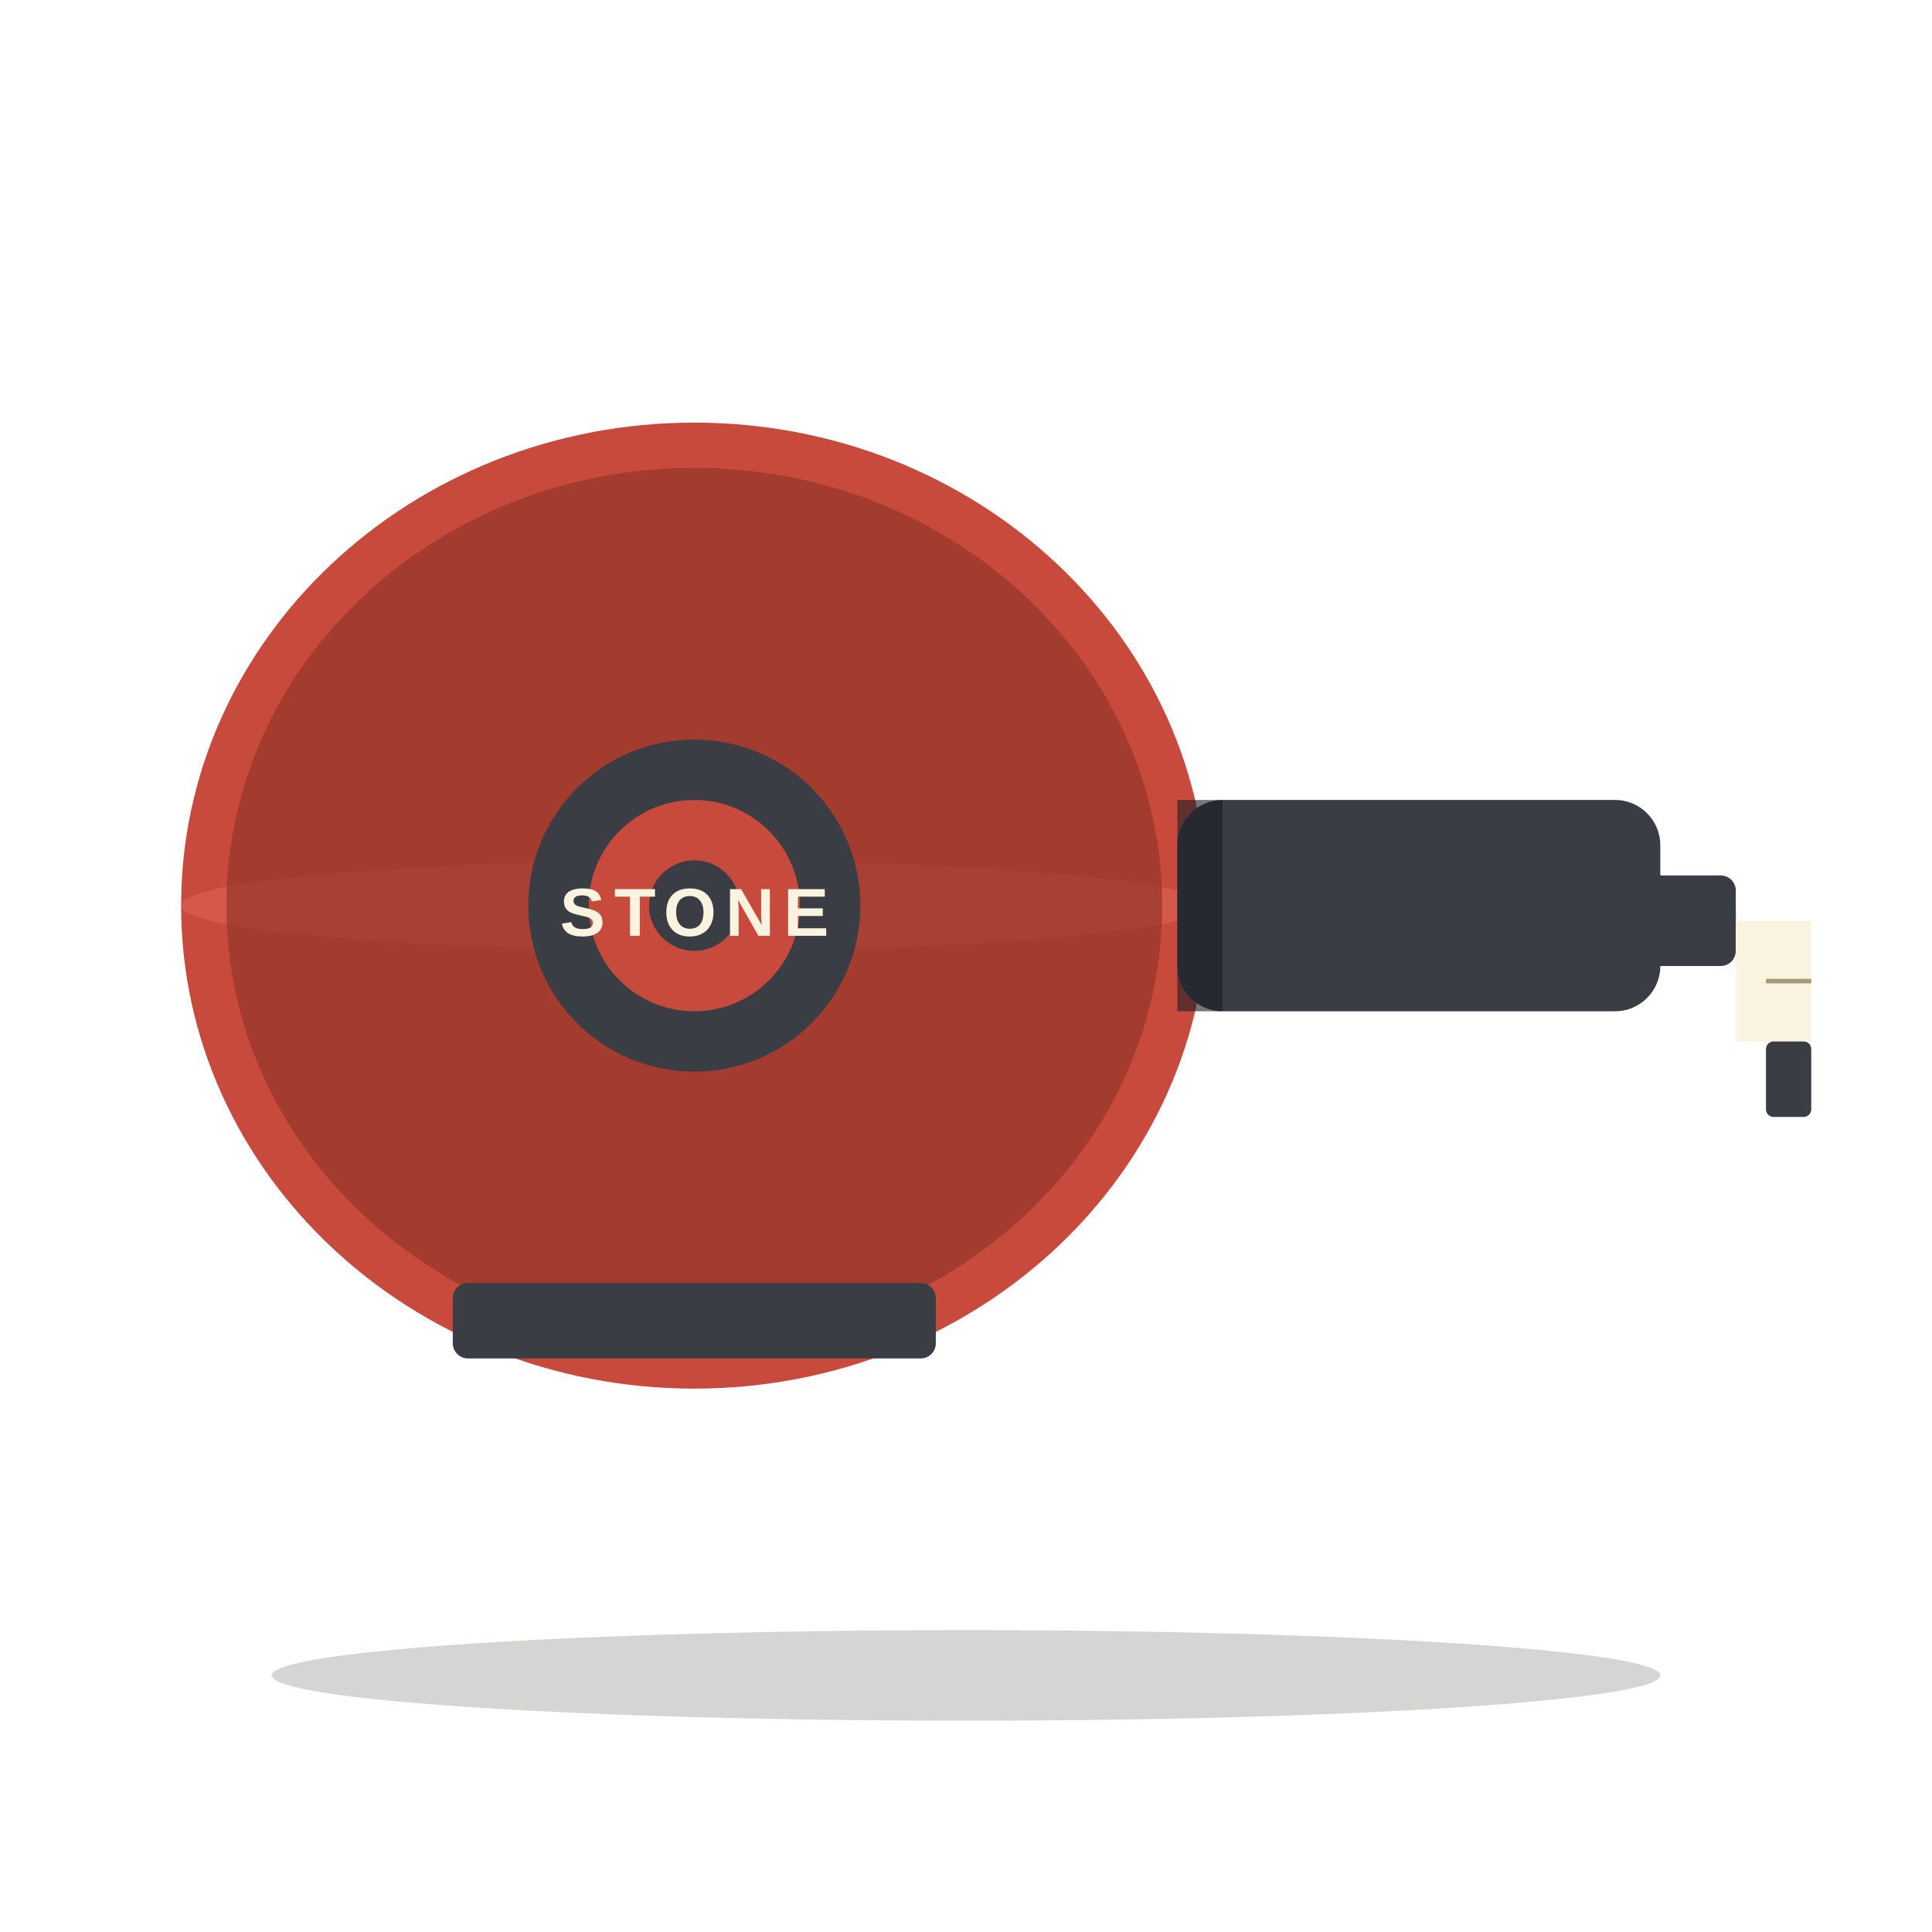
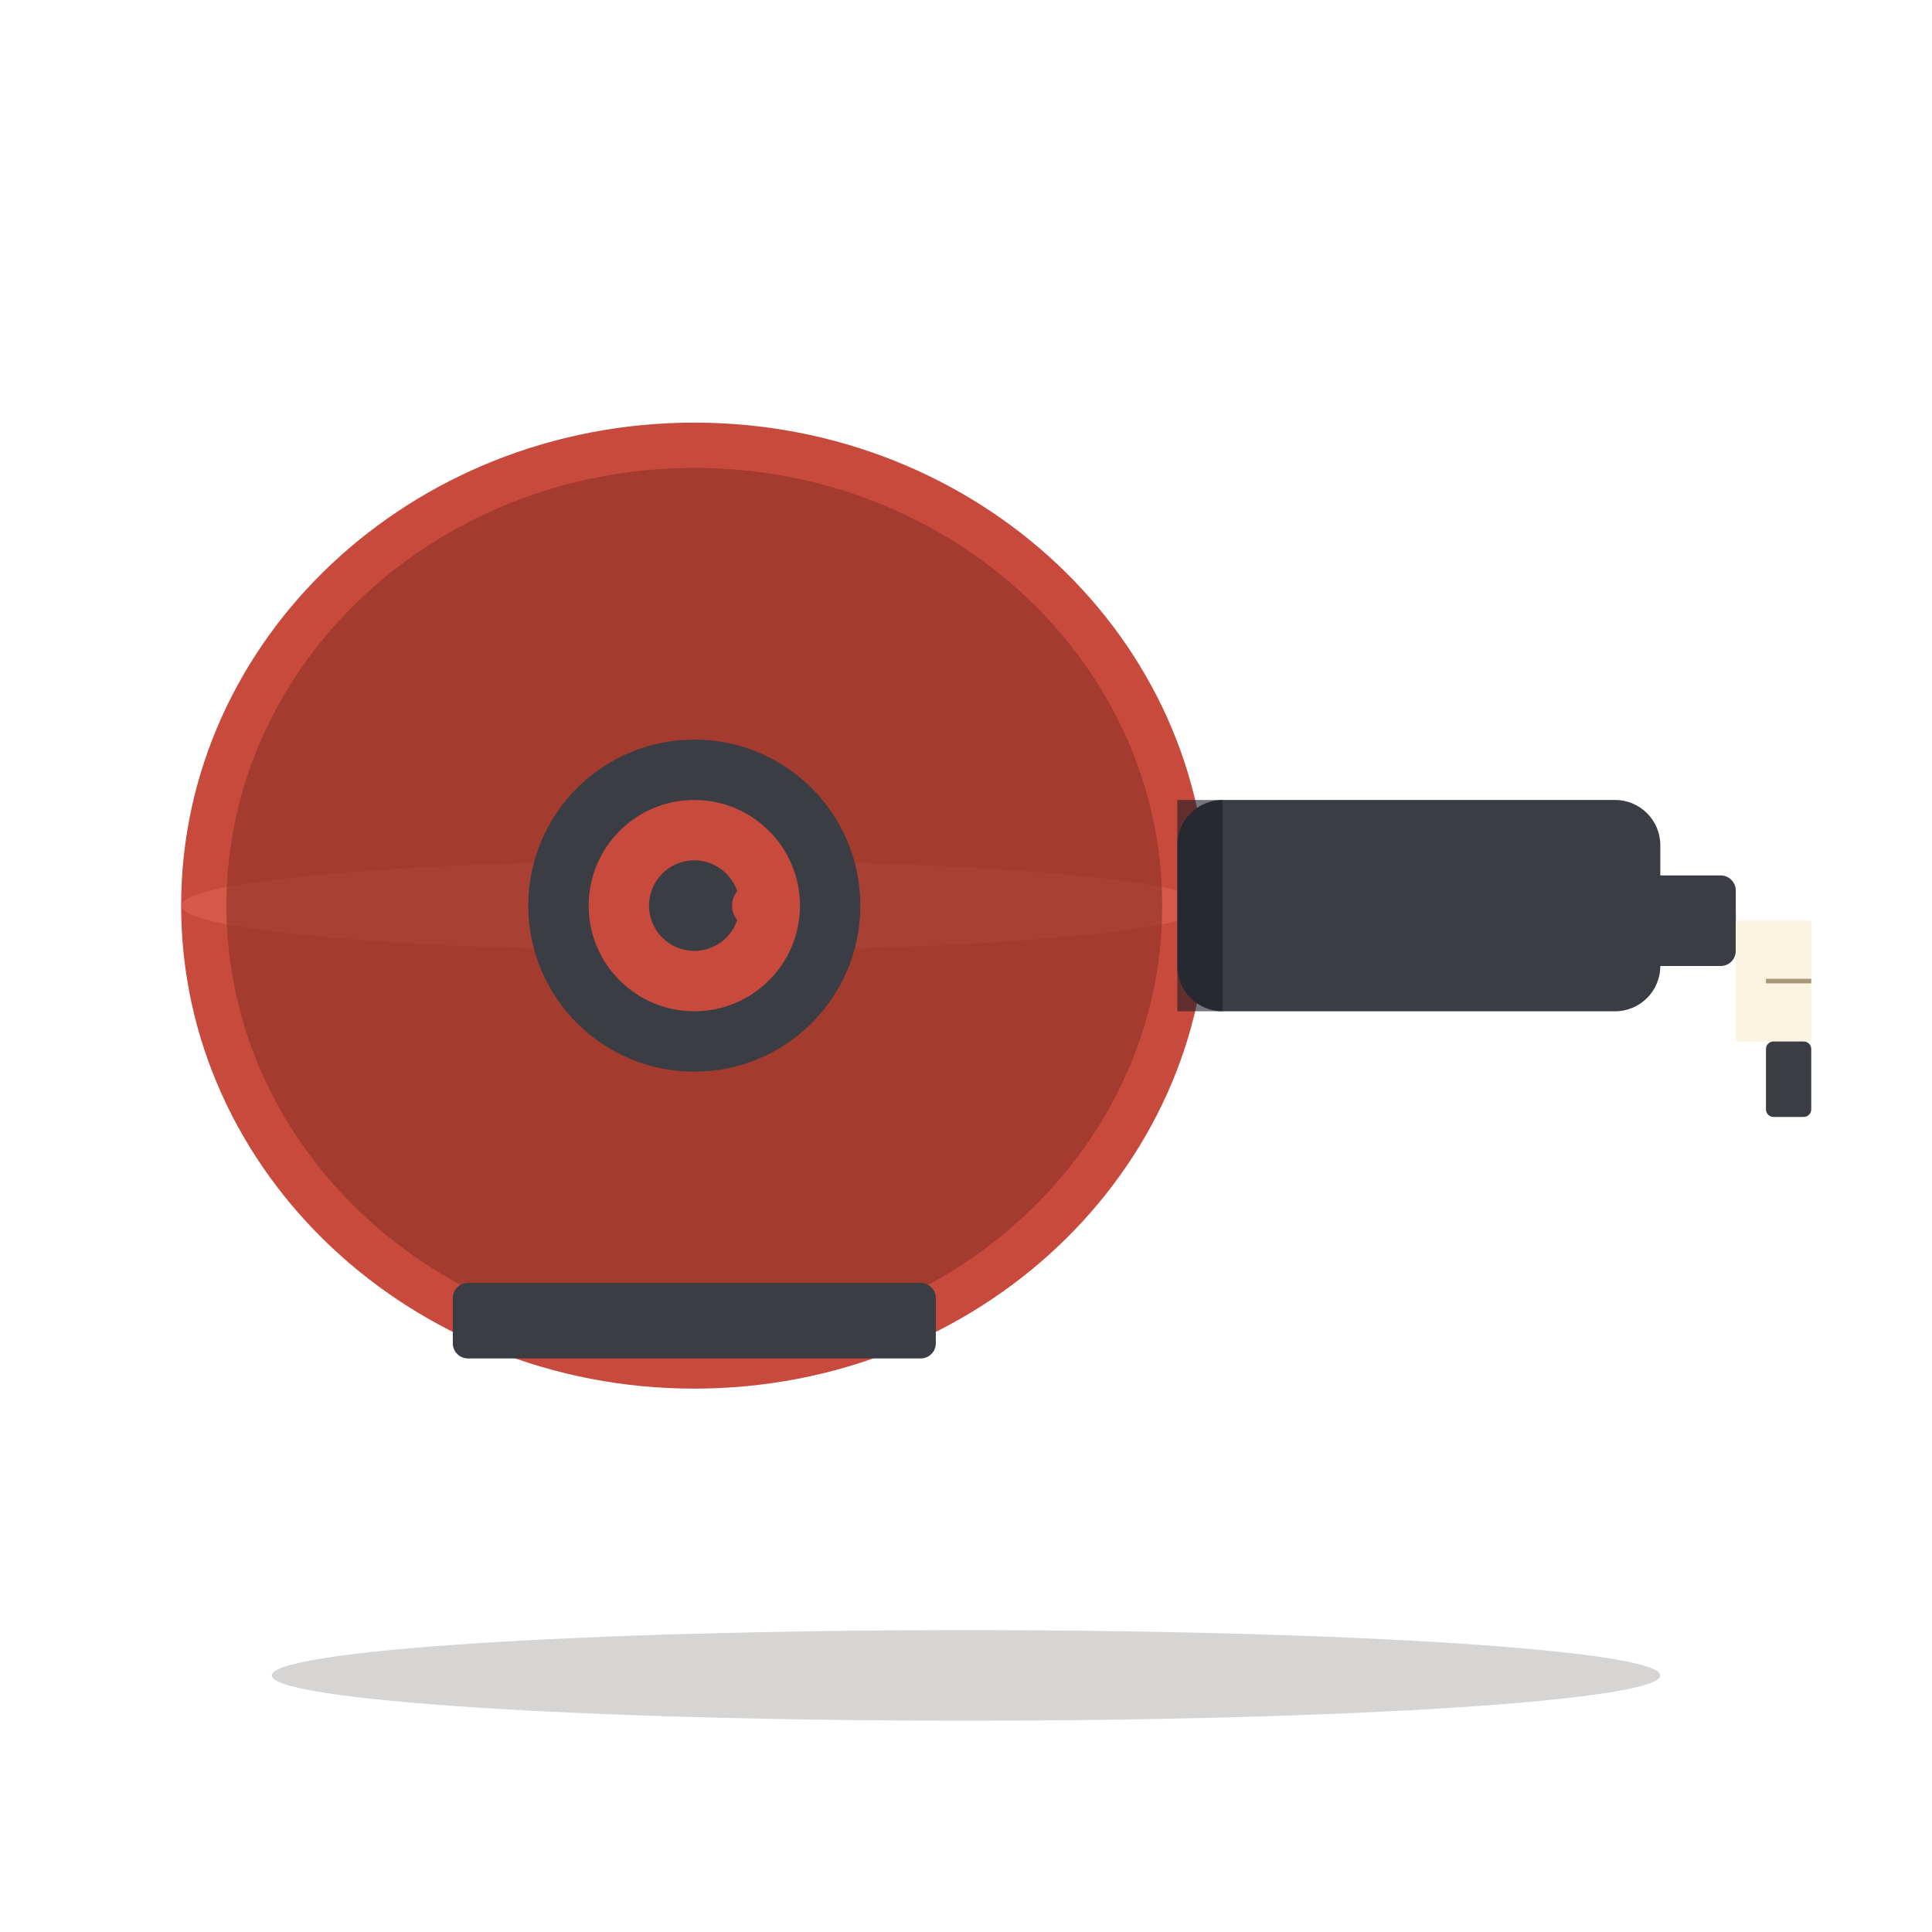
<svg xmlns="http://www.w3.org/2000/svg" viewBox="0 0 256 256" width="256" height="256">
  <defs>
    <style>
      .bodyMain{fill:#c84a3d}
      .bodyShade{fill:#8a3024}
      .bodyHi{fill:#e0685a}
      .bodyAccent{fill:#3a3d44}
      .cord{fill:#faf3e0}
      .cordShade{fill:#dcd0b8}
      .handle{fill:#3a3d44}
      .handleShade{fill:#1a1d24}
      .textBrand{font-family:Verdana,Arial,sans-serif;font-weight:700;letter-spacing:1.2px}
    </style>
  </defs>
  <ellipse cx="128" cy="222" rx="92" ry="6" fill="#1a1410" opacity="0.18" />
  <g>
    <ellipse class="bodyMain" cx="92" cy="120" rx="68" ry="64" />
    <ellipse class="bodyHi" cx="92" cy="120" rx="68" ry="6" opacity="0.5" />
    <ellipse class="bodyShade" cx="92" cy="120" rx="62" ry="58" opacity="0.6" />
    <circle class="bodyAccent" cx="92" cy="120" r="22" />
    <circle class="bodyMain" cx="92" cy="120" r="14" />
    <circle class="bodyAccent" cx="92" cy="120" r="6" />
    <circle class="bodyMain" cx="100" cy="120" r="3" />
    <rect class="bodyAccent" x="60" y="170" width="64" height="10" rx="2" />
-     <text class="textBrand" x="92" y="124" font-size="9" fill="#faf3e0" text-anchor="middle">STONE</text>
  </g>
  <g>
    <rect class="handle" x="156" y="106" width="64" height="28" rx="6" />
    <rect class="handleShade" x="156" y="106" width="6" height="28" opacity="0.6" />
    <rect class="handle" x="220" y="120" width="10" height="4" rx="1" />
    <rect class="bodyAccent" x="216" y="116" width="14" height="12" rx="2" />
  </g>
  <g>
    <path class="cord" d="M 230 122 L 240 122 L 240 138 L 230 138 Z" />
    <line x1="234" y1="130" x2="240" y2="130" stroke="#a89878" stroke-width="0.6" />
    <rect class="bodyAccent" x="234" y="138" width="6" height="10" rx="1" />
  </g>
</svg>
